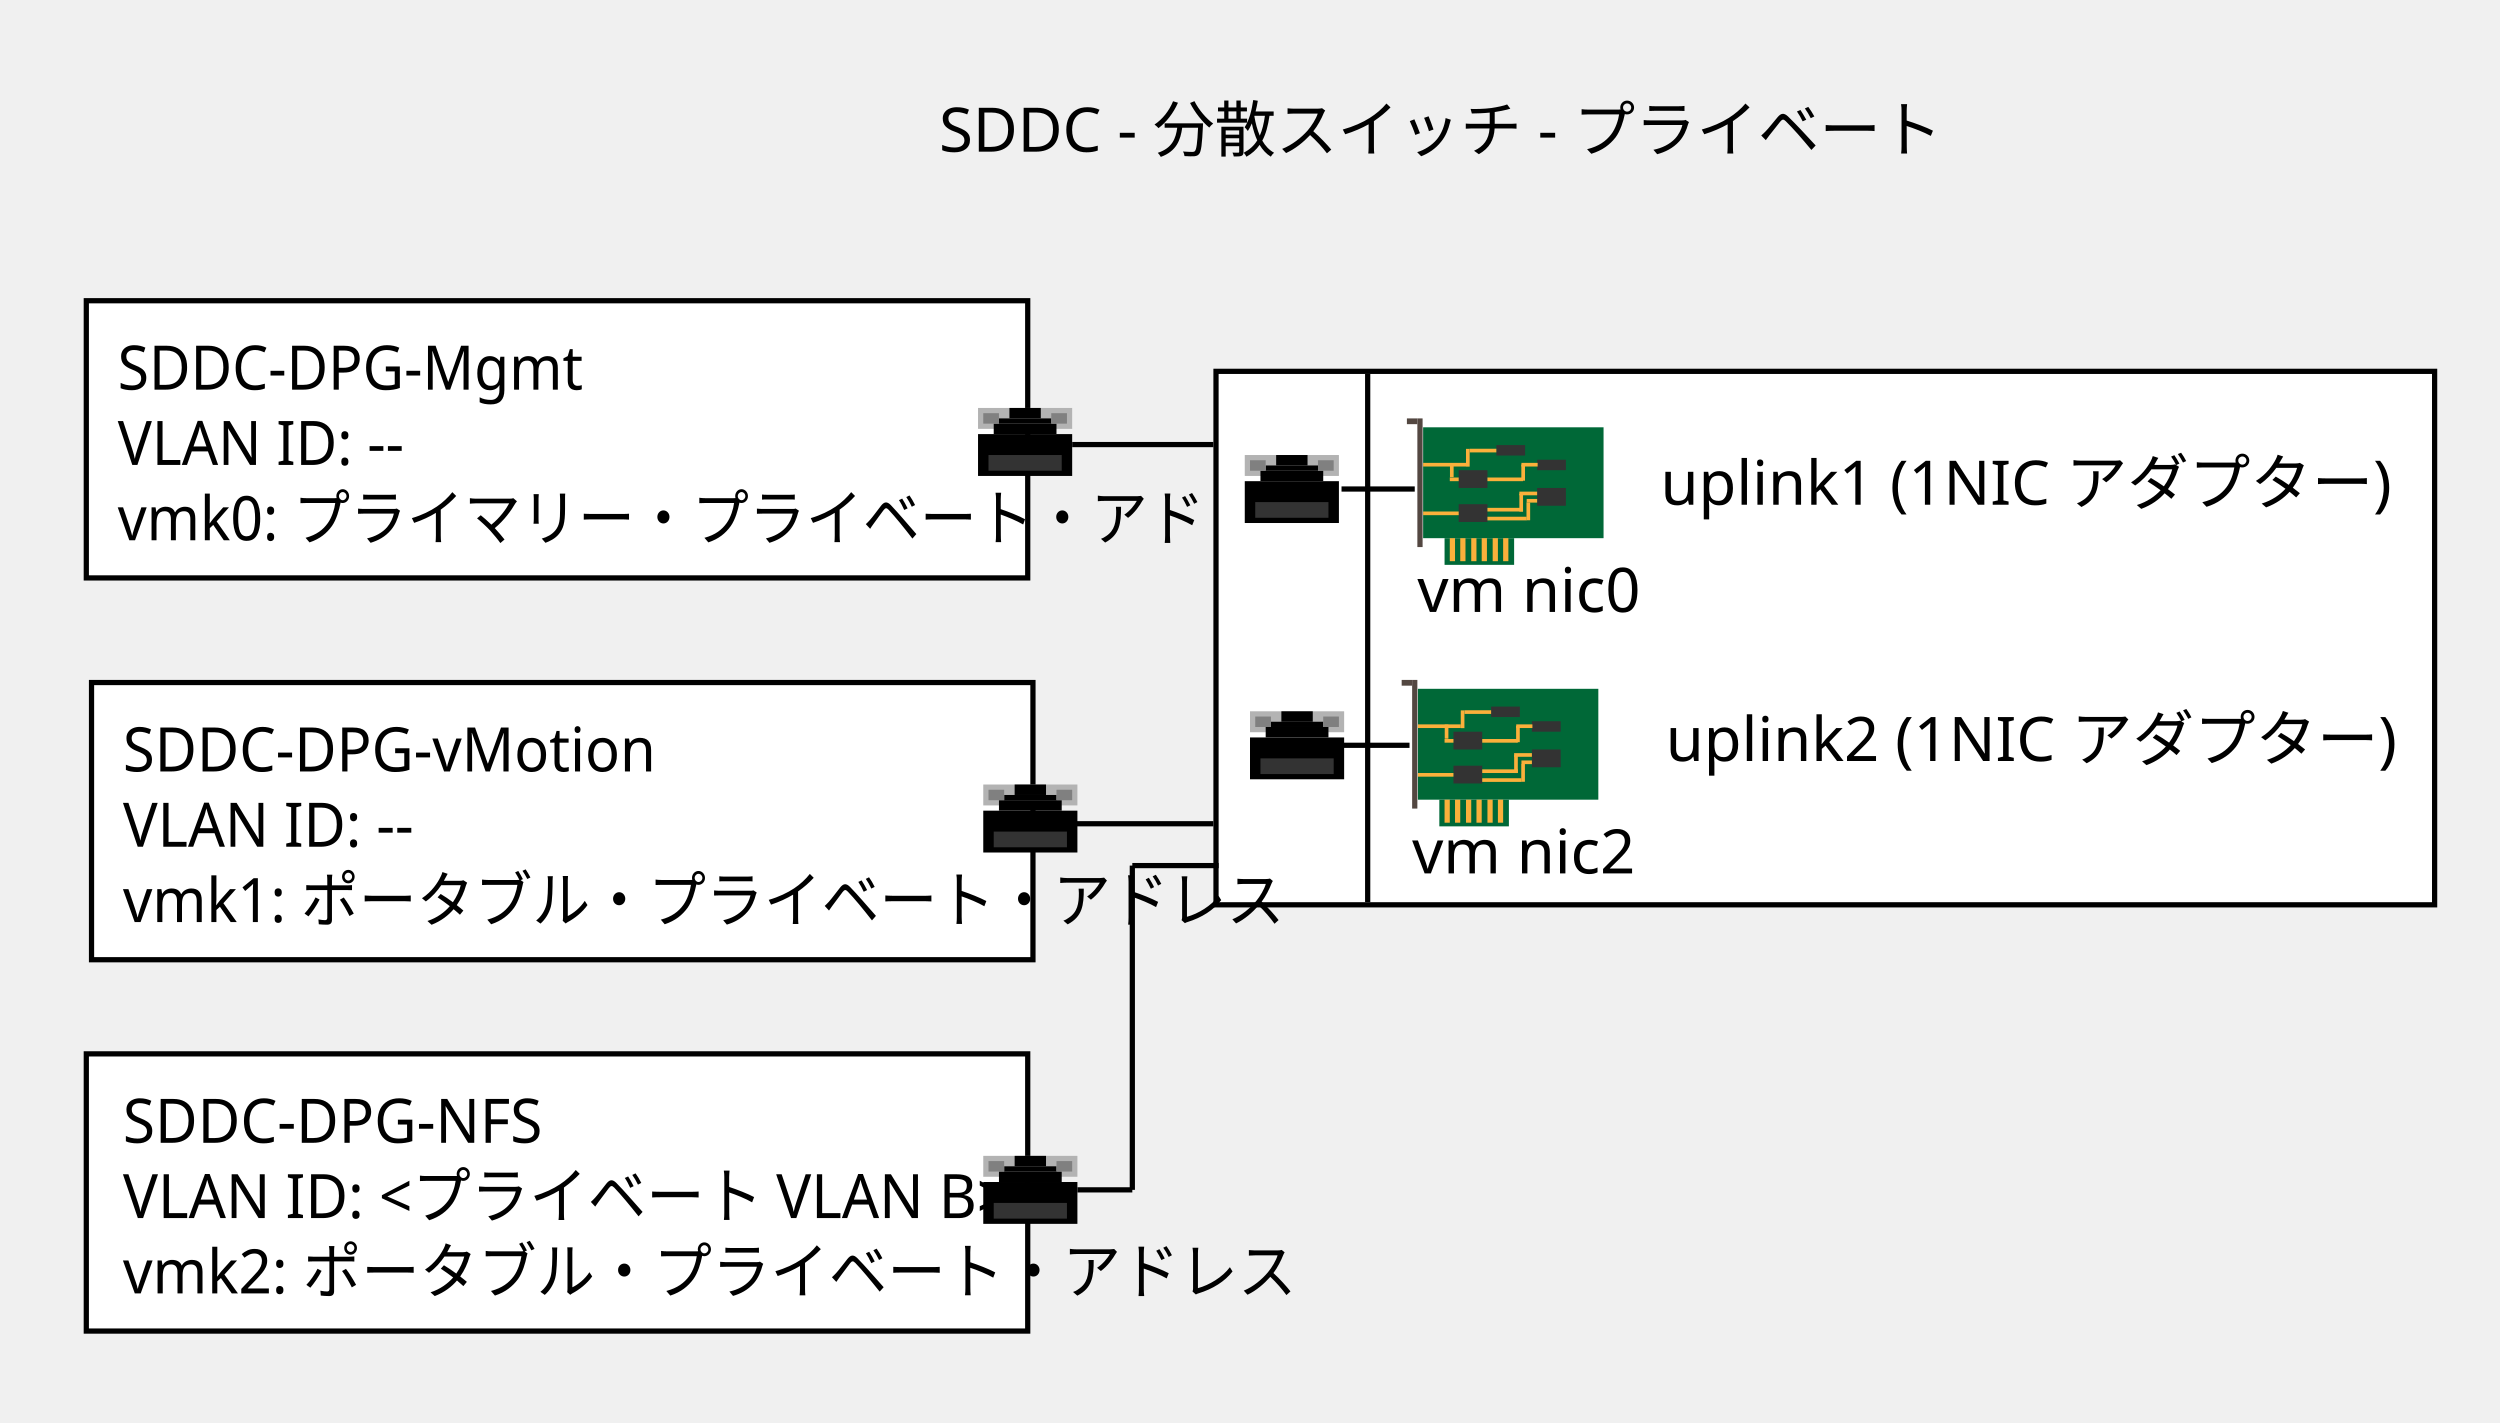
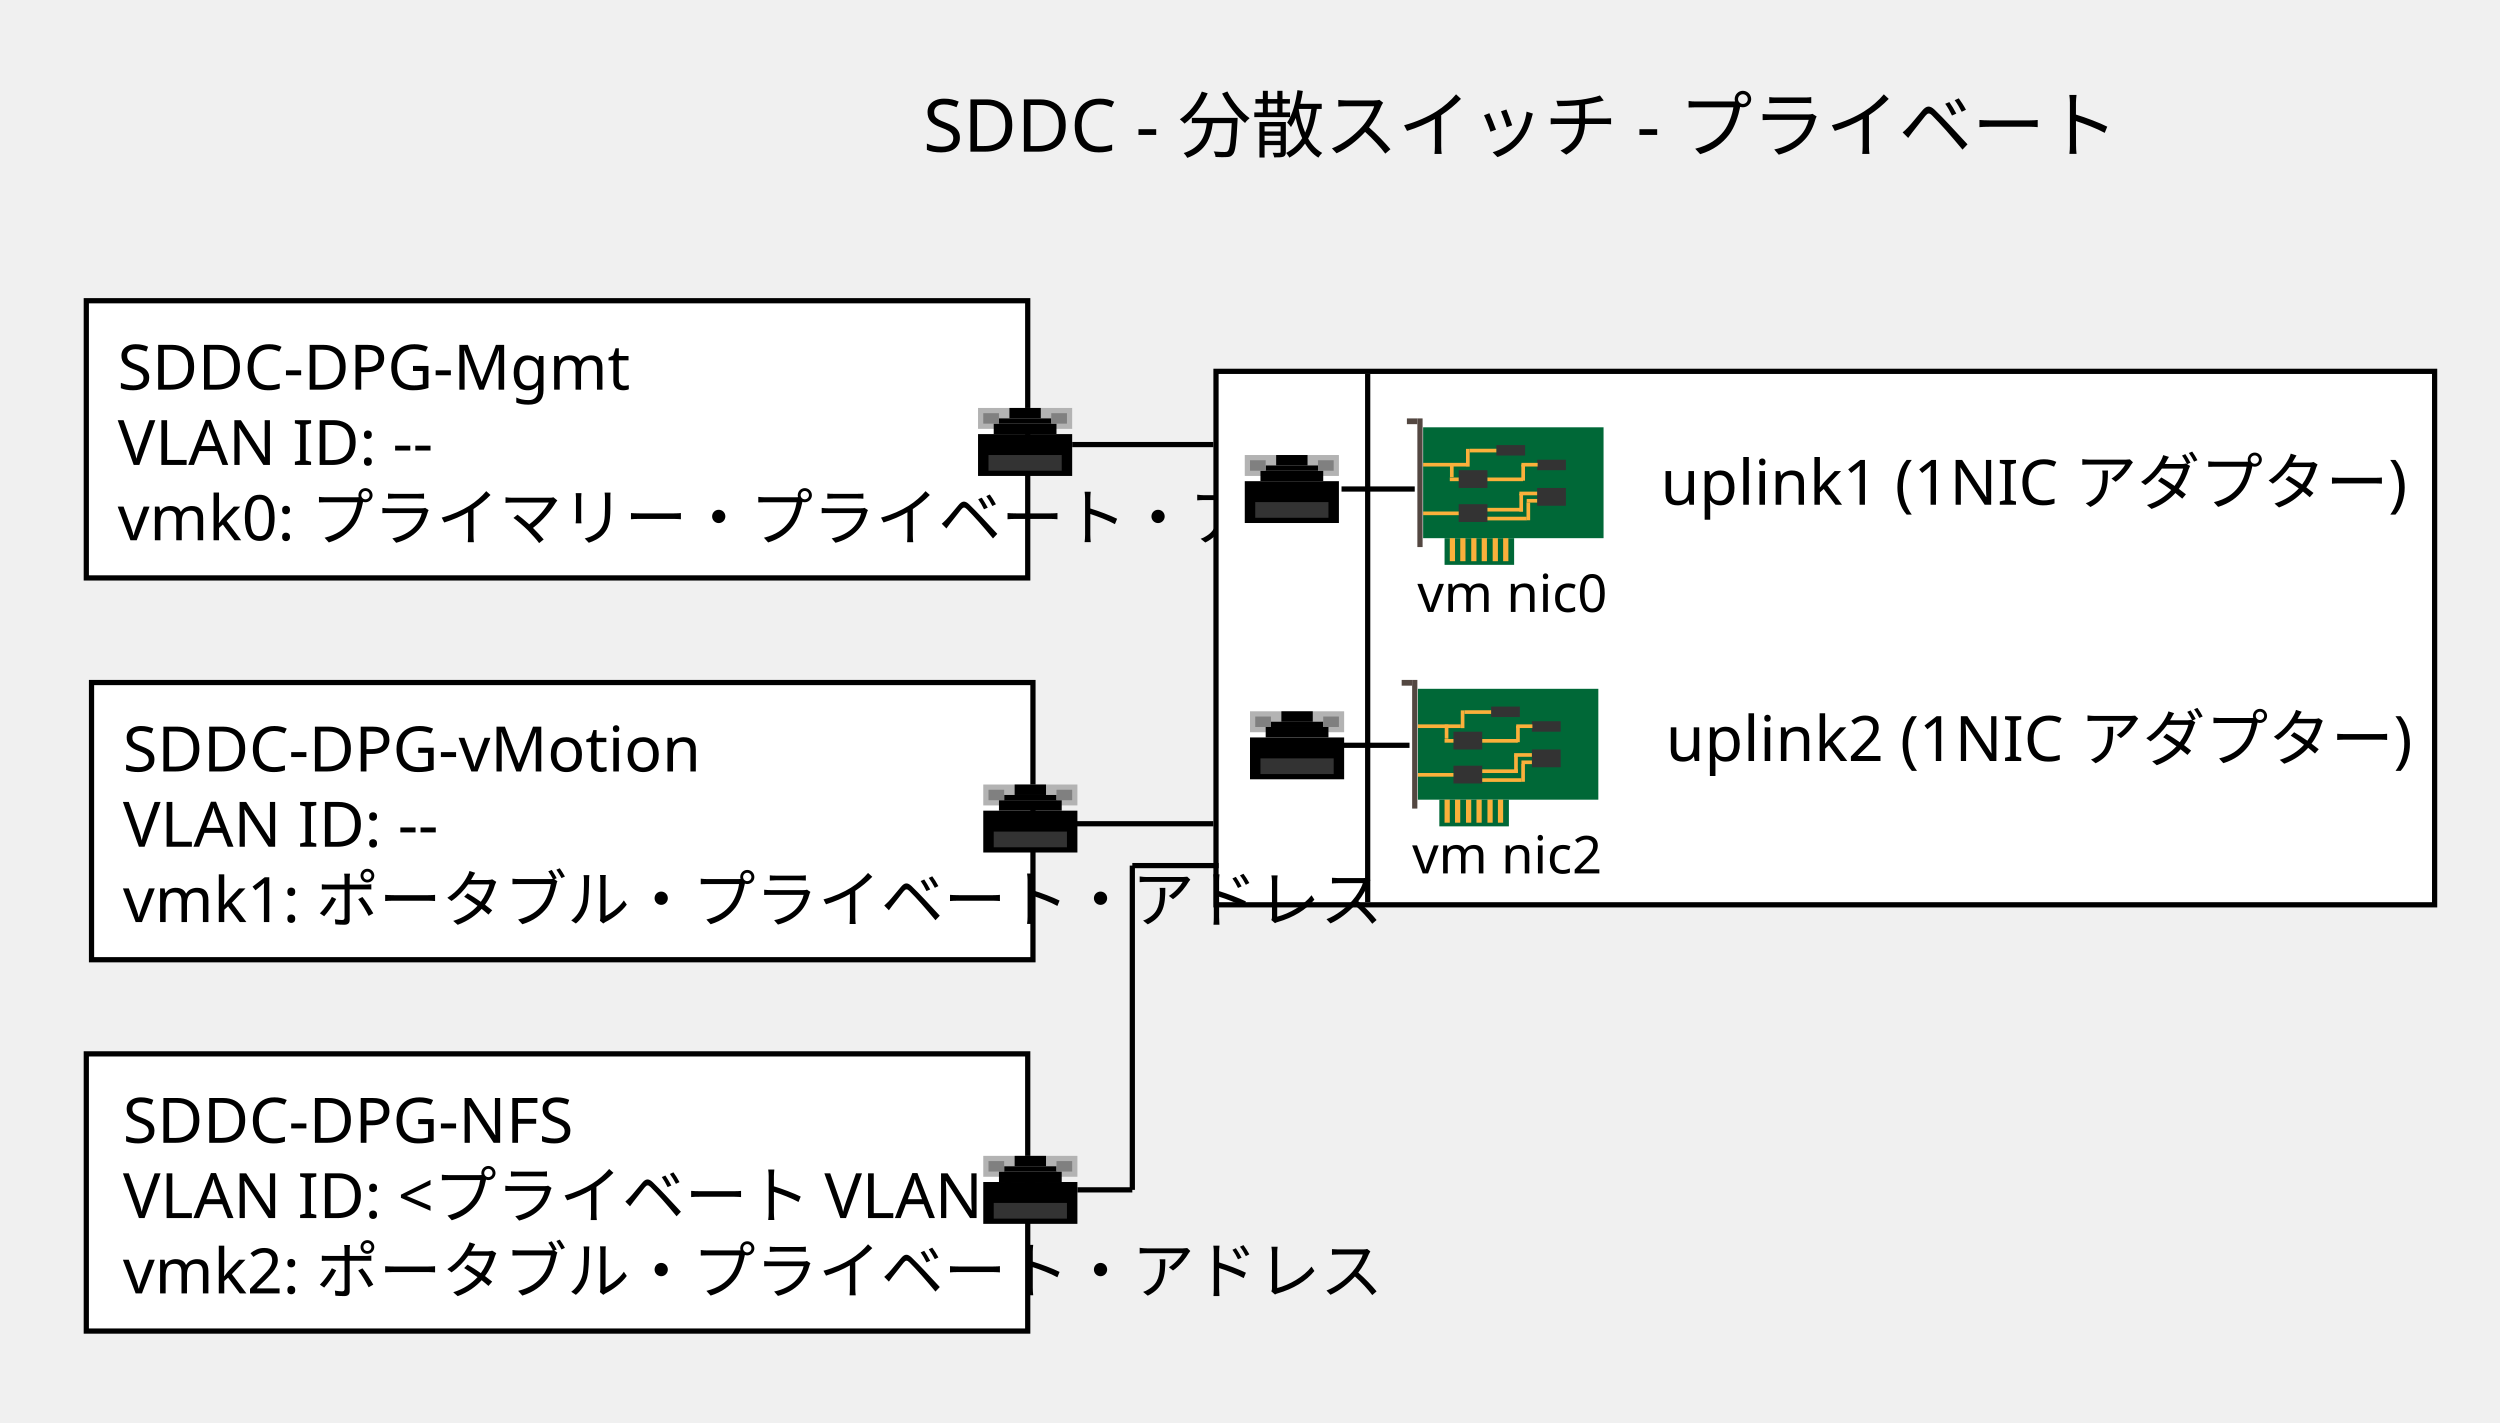
<svg xmlns="http://www.w3.org/2000/svg" version="1.1" id="Layer_1" x="0px" y="0px" viewBox="0 0 478 272" style="enable-background:new 0 0 478 272;" xml:space="preserve">
-   <defs id="defs323" />
-   <style type="text/css" id="style2">
+   <style type="text/css">
	.st0{fill:#FFFFFF;}
	.st1{font-family:'IBMPlexSans';}
	.st2{font-size:12px;}
	.st3{fill:#006837;}
	.st4{fill:#FBB03B;}
	.st5{fill:#534741;}
	.st6{fill:#333333;}
	.st7{font-size:14px;}
	.st8{font-size:10px;}
	.st9{fill:#B3B3B3;}
	.st10{fill:#808080;}
	.st11{fill:none;stroke:#000000;stroke-miterlimit:10;}
</style>
-   <g id="g8">
-     <rect style="fill:#ffffff" id="rect4" height="53" width="180" class="st0" y="57.5" x="16.5" />
-     <path id="path6" d="m 196,58 v 52 H 17 V 58 h 179 m 1,-1 H 16 v 54 h 181 z" />
-   </g>
-   <text id="text16" x="23.378" y="71.734" style="font-style:normal;font-variant:normal;font-weight:normal;font-stretch:normal;font-size:11.314px;font-family:'MS UI Gothic';-inkscape-font-specification:'MS UI Gothic, Normal';font-variant-ligatures:normal;font-variant-caps:normal;font-variant-numeric:normal;font-feature-settings:normal;text-align:start;writing-mode:lr-tb;text-anchor:start;stroke-width:0.963" transform="scale(0.9628773,1.038554)">
-     <tspan style="font-style:normal;font-variant:normal;font-weight:normal;font-stretch:normal;font-size:11.314px;font-family:'MS UI Gothic';-inkscape-font-specification:'MS UI Gothic, Normal';font-variant-ligatures:normal;font-variant-caps:normal;font-variant-numeric:normal;font-feature-settings:normal;text-align:start;writing-mode:lr-tb;text-anchor:start;stroke-width:0.963" id="tspan10" class="st1 st2" y="71.734" x="23.378">SDDC-DPG-Mgmt</tspan>
-     <tspan style="font-style:normal;font-variant:normal;font-weight:normal;font-stretch:normal;font-size:11.314px;font-family:'MS UI Gothic';-inkscape-font-specification:'MS UI Gothic, Normal';font-variant-ligatures:normal;font-variant-caps:normal;font-variant-numeric:normal;font-feature-settings:normal;text-align:start;writing-mode:lr-tb;text-anchor:start;stroke-width:0.963" id="tspan12" class="st1 st2" y="85.6" x="23.378">VLAN ID: --</tspan>
-     <tspan style="font-style:normal;font-variant:normal;font-weight:normal;font-stretch:normal;font-size:11.314px;font-family:'MS UI Gothic';-inkscape-font-specification:'MS UI Gothic, Normal';font-variant-ligatures:normal;font-variant-caps:normal;font-variant-numeric:normal;font-feature-settings:normal;text-align:start;writing-mode:lr-tb;text-anchor:start;stroke-width:0.963" id="tspan14" class="st1 st2" y="99.465" x="23.378">vmk0: プライマリー・プライベート・アドレス</tspan>
-   </text>
-   <g id="g26">
-     <g id="g24">
-       <rect x="232.5" y="71" class="st0" width="233" height="102" id="rect20" />
-       <path d="M465,71.5v101H233v-101H465 M466,70.5H232v103h234V70.5L466,70.5z" id="path22" />
-     </g>
-   </g>
-   <g id="g32">
-     <rect style="fill:#ffffff" id="rect28" height="53" width="180" class="st0" y="130.5" x="17.5" />
-     <path id="path30" d="m 197,131 v 52 H 18 v -52 h 179 m 1,-1 H 17 v 54 h 181 z" />
-   </g>
-   <text id="text40" x="24.229" y="143.109" style="font-style:normal;font-variant:normal;font-weight:normal;font-stretch:normal;font-size:11.4px;font-family:'MS UI Gothic';-inkscape-font-specification:'MS UI Gothic, Normal';font-variant-ligatures:normal;font-variant-caps:normal;font-variant-numeric:normal;font-feature-settings:normal;text-align:start;writing-mode:lr-tb;text-anchor:start;stroke-width:0.97" transform="scale(0.9702295,1.030684)">
-     <tspan style="font-style:normal;font-variant:normal;font-weight:normal;font-stretch:normal;font-size:11.4px;font-family:'MS UI Gothic';-inkscape-font-specification:'MS UI Gothic, Normal';font-variant-ligatures:normal;font-variant-caps:normal;font-variant-numeric:normal;font-feature-settings:normal;text-align:start;writing-mode:lr-tb;text-anchor:start;stroke-width:0.97" id="tspan34" class="st1 st2" y="143.109" x="24.229">SDDC-DPG-vMotion</tspan>
-     <tspan style="font-style:normal;font-variant:normal;font-weight:normal;font-stretch:normal;font-size:11.4px;font-family:'MS UI Gothic';-inkscape-font-specification:'MS UI Gothic, Normal';font-variant-ligatures:normal;font-variant-caps:normal;font-variant-numeric:normal;font-feature-settings:normal;text-align:start;writing-mode:lr-tb;text-anchor:start;stroke-width:0.97" id="tspan36" class="st1 st2" y="157.08" x="24.229">VLAN ID: --</tspan>
-     <tspan style="font-style:normal;font-variant:normal;font-weight:normal;font-stretch:normal;font-size:11.4px;font-family:'MS UI Gothic';-inkscape-font-specification:'MS UI Gothic, Normal';font-variant-ligatures:normal;font-variant-caps:normal;font-variant-numeric:normal;font-feature-settings:normal;text-align:start;writing-mode:lr-tb;text-anchor:start;stroke-width:0.97" id="tspan38" class="st1 st2" y="171.051" x="24.229">vmk1: ポータブル・プライベート・アドレス</tspan>
-   </text>
-   <g id="g48">
-     <rect style="fill:#ffffff" id="rect44" height="53" width="180" class="st0" y="201.5" x="16.5" />
-     <path id="path46" d="m 196,202 v 52 H 17 v -52 h 179 m 1,-1 H 16 v 54 h 181 z" />
-   </g>
-   <text id="text56" x="24.103" y="213.093" style="font-style:normal;font-variant:normal;font-weight:normal;font-stretch:normal;font-size:11.459px;font-family:'MS UI Gothic';-inkscape-font-specification:'MS UI Gothic, Normal';font-variant-ligatures:normal;font-variant-caps:normal;font-variant-numeric:normal;font-feature-settings:normal;text-align:start;writing-mode:lr-tb;text-anchor:start;stroke-width:0.975" transform="scale(0.9752544,1.025373)">
-     <tspan style="font-style:normal;font-variant:normal;font-weight:normal;font-stretch:normal;font-size:11.459px;font-family:'MS UI Gothic';-inkscape-font-specification:'MS UI Gothic, Normal';font-variant-ligatures:normal;font-variant-caps:normal;font-variant-numeric:normal;font-feature-settings:normal;text-align:start;writing-mode:lr-tb;text-anchor:start;stroke-width:0.975" id="tspan50" class="st1 st2" y="213.093" x="24.103">SDDC-DPG-NFS</tspan>
-     <tspan style="font-style:normal;font-variant:normal;font-weight:normal;font-stretch:normal;font-size:11.459px;font-family:'MS UI Gothic';-inkscape-font-specification:'MS UI Gothic, Normal';font-variant-ligatures:normal;font-variant-caps:normal;font-variant-numeric:normal;font-feature-settings:normal;text-align:start;writing-mode:lr-tb;text-anchor:start;stroke-width:0.975" id="tspan52" class="st1 st2" y="227.137" x="24.103">VLAN ID: &lt;プライベート VLAN B&gt;</tspan>
-     <tspan style="font-style:normal;font-variant:normal;font-weight:normal;font-stretch:normal;font-size:11.459px;font-family:'MS UI Gothic';-inkscape-font-specification:'MS UI Gothic, Normal';font-variant-ligatures:normal;font-variant-caps:normal;font-variant-numeric:normal;font-feature-settings:normal;text-align:start;writing-mode:lr-tb;text-anchor:start;stroke-width:0.975" id="tspan54" class="st1 st2" y="241.18" x="24.103">vmk2: ポータブル・プライベート・アドレス</tspan>
-   </text>
-   <g id="g130">
-     <g id="g98">
-       <g id="g86">
-         <g id="g78">
-           <g id="g64">
-             <rect x="272.1" y="81.7" class="st3" width="34.5" height="21.2" id="rect60" />
-             <rect x="276.2" y="102.9" class="st3" width="13.3" height="5.1" id="rect62" />
+   <g>
+     <g>
+       <rect x="16.5" y="57.5" class="st0" width="180" height="53" />
+       <path d="M196,58v52H17V58H196 M197,57H16v54h181V57L197,57z" />
+     </g>
+     <text transform="matrix(1 0 0 1 22.5 74.5)">
+       <tspan x="0" y="0" class="st1 st2">SDDC-DPG-Mgmt</tspan>
+       <tspan x="0" y="14.4" class="st1 st2">VLAN ID: --</tspan>
+       <tspan x="0" y="28.8" class="st1 st2">vmk0: プライマリー・プライベート・アドレス</tspan>
+     </text>
+   </g>
+   <g>
+     <g>
+       <rect x="232.5" y="71" class="st0" width="233" height="102" />
+       <path d="M465,71.5v101H233v-101H465 M466,70.5H232v103h234V70.5L466,70.5z" />
+     </g>
+   </g>
+   <g>
+     <g>
+       <rect x="17.5" y="130.5" class="st0" width="180" height="53" />
+       <path d="M197,131v52H18v-52H197 M198,130H17v54h181V130L198,130z" />
+     </g>
+     <text transform="matrix(1 0 0 1 23.5 147.5)">
+       <tspan x="0" y="0" class="st1 st2">SDDC-DPG-vMotion</tspan>
+       <tspan x="0" y="14.4" class="st1 st2">VLAN ID: --</tspan>
+       <tspan x="0" y="28.8" class="st1 st2">vmk1: ポータブル・プライベート・アドレス</tspan>
+     </text>
+   </g>
+   <g>
+     <g>
+       <rect x="16.5" y="201.5" class="st0" width="180" height="53" />
+       <path d="M196,202v52H17v-52H196 M197,201H16v54h181V201L197,201z" />
+     </g>
+     <text transform="matrix(1 0 0 1 23.5 218.5)">
+       <tspan x="0" y="0" class="st1 st2">SDDC-DPG-NFS</tspan>
+       <tspan x="0" y="14.4" class="st1 st2">VLAN ID: &lt;プライベート VLAN B&gt;</tspan>
+       <tspan x="0" y="28.8" class="st1 st2">vmk2: ポータブル・プライベート・アドレス</tspan>
+     </text>
+   </g>
+   <g>
+     <g>
+       <g>
+         <g>
+           <g>
+             <rect x="272.1" y="81.7" class="st3" width="34.5" height="21.2" />
+             <rect x="276.2" y="102.9" class="st3" width="13.3" height="5.1" />
          </g>
-           <rect x="277.2" y="102.9" class="st4" width="1" height="4.4" id="rect66" />
-           <rect x="279.2" y="102.9" class="st4" width="1" height="4.4" id="rect68" />
-           <rect x="281.3" y="102.9" class="st4" width="1" height="4.4" id="rect70" />
-           <rect x="283.3" y="102.9" class="st4" width="1" height="4.4" id="rect72" />
-           <rect x="285.4" y="102.9" class="st4" width="1" height="4.4" id="rect74" />
-           <rect x="287.4" y="102.9" class="st4" width="1" height="4.4" id="rect76" />
-         </g>
-         <g id="g84">
-           <rect x="271" y="80" class="st5" width="1" height="24.6" id="rect80" />
-           <rect x="269" y="80" class="st5" width="2" height="1.1" id="rect82" />
+           <rect x="277.2" y="102.9" class="st4" width="1" height="4.4" />
+           <rect x="279.2" y="102.9" class="st4" width="1" height="4.4" />
+           <rect x="281.3" y="102.9" class="st4" width="1" height="4.4" />
+           <rect x="283.3" y="102.9" class="st4" width="1" height="4.4" />
+           <rect x="285.4" y="102.9" class="st4" width="1" height="4.4" />
+           <rect x="287.4" y="102.9" class="st4" width="1" height="4.4" />
+         </g>
+         <g>
+           <rect x="271" y="80" class="st5" width="1" height="24.6" />
+           <rect x="269" y="80" class="st5" width="2" height="1.1" />
        </g>
      </g>
-       <rect x="278.9" y="89.9" class="st6" width="5.5" height="3.4" id="rect88" />
-       <rect x="293.9" y="87.9" class="st6" width="5.5" height="2" id="rect90" />
-       <rect x="286.1" y="85.1" class="st6" width="5.5" height="2" id="rect92" />
-       <rect x="278.9" y="96.4" class="st6" width="5.5" height="3.4" id="rect94" />
-       <rect x="293.9" y="93.3" class="st6" width="5.5" height="3.4" id="rect96" />
-     </g>
-     <rect x="272.1" y="97.8" class="st4" width="6.8" height="0.7" id="rect100" />
-     <rect x="272.1" y="88.5" class="st4" width="8.2" height="0.7" id="rect102" />
-     <rect x="281" y="85.8" class="st4" width="5.1" height="0.7" id="rect104" />
-     <rect x="278.9" y="87.2" transform="matrix(6.123234e-17 -1 1 6.123234e-17 193.0976 368.1219)" class="st4" width="3.4" height="0.7" id="rect106" />
-     <rect x="289.7" y="90.1" transform="matrix(6.123234e-17 -1 1 6.123234e-17 200.7805 381.6097)" class="st4" width="3.1" height="0.7" id="rect108" />
-     <rect x="276.2" y="89.6" transform="matrix(6.123234e-17 -1 1 6.123234e-17 187.6341 367.439)" class="st4" width="2.7" height="0.7" id="rect110" />
-     <rect x="289.1" y="95.7" transform="matrix(6.123234e-17 -1 1 6.123234e-17 194.8049 386.9024)" class="st4" width="3.4" height="0.7" id="rect112" />
-     <rect x="290.5" y="97.4" transform="matrix(6.123234e-17 -1 1 6.123234e-17 194.4634 389.9756)" class="st4" width="3.4" height="0.7" id="rect114" />
-     <rect x="277.2" y="91.3" class="st4" width="1.7" height="0.7" id="rect116" />
-     <rect x="284.4" y="98.8" class="st4" width="7.5" height="0.7" id="rect118" />
-     <rect x="284.4" y="97.1" class="st4" width="6.8" height="0.7" id="rect120" />
-     <rect x="290.5" y="94" class="st4" width="3.4" height="0.7" id="rect122" />
-     <rect x="290.9" y="88.5" class="st4" width="3.1" height="0.7" id="rect124" />
-     <rect x="291.9" y="95.4" class="st4" width="2" height="0.7" id="rect126" />
-     <rect x="284.4" y="91.3" class="st4" width="6.8" height="0.7" id="rect128" />
-   </g>
-   <g id="g202">
-     <g id="g170">
-       <g id="g158">
-         <g id="g150">
-           <g id="g136">
-             <rect x="271.1" y="131.7" class="st3" width="34.5" height="21.2" id="rect132" />
-             <rect x="275.2" y="152.9" class="st3" width="13.3" height="5.1" id="rect134" />
+       <rect x="278.9" y="89.9" class="st6" width="5.5" height="3.4" />
+       <rect x="293.9" y="87.9" class="st6" width="5.5" height="2" />
+       <rect x="286.1" y="85.1" class="st6" width="5.5" height="2" />
+       <rect x="278.9" y="96.4" class="st6" width="5.5" height="3.4" />
+       <rect x="293.9" y="93.3" class="st6" width="5.5" height="3.4" />
+     </g>
+     <rect x="272.1" y="97.8" class="st4" width="6.8" height="0.7" />
+     <rect x="272.1" y="88.5" class="st4" width="8.2" height="0.7" />
+     <rect x="281" y="85.8" class="st4" width="5.1" height="0.7" />
+     <rect x="278.9" y="87.2" transform="matrix(6.123234e-17 -1 1 6.123234e-17 193.0976 368.1219)" class="st4" width="3.4" height="0.7" />
+     <rect x="289.7" y="90.1" transform="matrix(6.123234e-17 -1 1 6.123234e-17 200.7805 381.6097)" class="st4" width="3.1" height="0.7" />
+     <rect x="276.2" y="89.6" transform="matrix(6.123234e-17 -1 1 6.123234e-17 187.6341 367.439)" class="st4" width="2.7" height="0.7" />
+     <rect x="289.1" y="95.7" transform="matrix(6.123234e-17 -1 1 6.123234e-17 194.8049 386.9024)" class="st4" width="3.4" height="0.7" />
+     <rect x="290.5" y="97.4" transform="matrix(6.123234e-17 -1 1 6.123234e-17 194.4634 389.9756)" class="st4" width="3.4" height="0.7" />
+     <rect x="277.2" y="91.3" class="st4" width="1.7" height="0.7" />
+     <rect x="284.4" y="98.8" class="st4" width="7.5" height="0.7" />
+     <rect x="284.4" y="97.1" class="st4" width="6.8" height="0.7" />
+     <rect x="290.5" y="94" class="st4" width="3.4" height="0.7" />
+     <rect x="290.9" y="88.5" class="st4" width="3.1" height="0.7" />
+     <rect x="291.9" y="95.4" class="st4" width="2" height="0.7" />
+     <rect x="284.4" y="91.3" class="st4" width="6.8" height="0.7" />
+   </g>
+   <g>
+     <g>
+       <g>
+         <g>
+           <g>
+             <rect x="271.1" y="131.7" class="st3" width="34.5" height="21.2" />
+             <rect x="275.2" y="152.9" class="st3" width="13.3" height="5.1" />
          </g>
-           <rect x="276.2" y="152.9" class="st4" width="1" height="4.4" id="rect138" />
-           <rect x="278.2" y="152.9" class="st4" width="1" height="4.4" id="rect140" />
-           <rect x="280.3" y="152.9" class="st4" width="1" height="4.4" id="rect142" />
-           <rect x="282.3" y="152.9" class="st4" width="1" height="4.4" id="rect144" />
-           <rect x="284.4" y="152.9" class="st4" width="1" height="4.4" id="rect146" />
-           <rect x="286.4" y="152.9" class="st4" width="1" height="4.4" id="rect148" />
-         </g>
-         <g id="g156">
-           <rect x="270" y="130" class="st5" width="1" height="24.6" id="rect152" />
-           <rect x="268" y="130" class="st5" width="2" height="1.1" id="rect154" />
+           <rect x="276.2" y="152.9" class="st4" width="1" height="4.4" />
+           <rect x="278.2" y="152.9" class="st4" width="1" height="4.4" />
+           <rect x="280.3" y="152.9" class="st4" width="1" height="4.4" />
+           <rect x="282.3" y="152.9" class="st4" width="1" height="4.4" />
+           <rect x="284.4" y="152.9" class="st4" width="1" height="4.4" />
+           <rect x="286.4" y="152.9" class="st4" width="1" height="4.4" />
+         </g>
+         <g>
+           <rect x="270" y="130" class="st5" width="1" height="24.6" />
+           <rect x="268" y="130" class="st5" width="2" height="1.1" />
        </g>
      </g>
-       <rect x="277.9" y="139.9" class="st6" width="5.5" height="3.4" id="rect160" />
-       <rect x="292.9" y="137.9" class="st6" width="5.5" height="2" id="rect162" />
-       <rect x="285.1" y="135.1" class="st6" width="5.5" height="2" id="rect164" />
-       <rect x="277.9" y="146.4" class="st6" width="5.5" height="3.4" id="rect166" />
-       <rect x="292.9" y="143.3" class="st6" width="5.5" height="3.4" id="rect168" />
-     </g>
-     <rect x="271.1" y="147.8" class="st4" width="6.8" height="0.7" id="rect172" />
-     <rect x="271.1" y="138.5" class="st4" width="8.2" height="0.7" id="rect174" />
-     <rect x="280" y="135.8" class="st4" width="5.1" height="0.7" id="rect176" />
-     <rect x="277.9" y="137.2" transform="matrix(6.123234e-17 -1 1 6.123234e-17 142.0976 417.1219)" class="st4" width="3.4" height="0.7" id="rect178" />
-     <rect x="288.7" y="140.1" transform="matrix(6.123234e-17 -1 1 6.123234e-17 149.7805 430.6097)" class="st4" width="3.1" height="0.7" id="rect180" />
-     <rect x="275.2" y="139.6" transform="matrix(6.123234e-17 -1 1 6.123234e-17 136.6341 416.439)" class="st4" width="2.7" height="0.7" id="rect182" />
-     <rect x="288.1" y="145.7" transform="matrix(6.123234e-17 -1 1 6.123234e-17 143.8049 435.9024)" class="st4" width="3.4" height="0.7" id="rect184" />
-     <rect x="289.5" y="147.4" transform="matrix(6.123234e-17 -1 1 6.123234e-17 143.4634 438.9756)" class="st4" width="3.4" height="0.7" id="rect186" />
-     <rect x="276.2" y="141.3" class="st4" width="1.7" height="0.7" id="rect188" />
-     <rect x="283.4" y="148.8" class="st4" width="7.5" height="0.7" id="rect190" />
-     <rect x="283.4" y="147.1" class="st4" width="6.8" height="0.7" id="rect192" />
-     <rect x="289.5" y="144" class="st4" width="3.4" height="0.7" id="rect194" />
-     <rect x="289.9" y="138.5" class="st4" width="3.1" height="0.7" id="rect196" />
-     <rect x="290.9" y="145.4" class="st4" width="2" height="0.7" id="rect198" />
-     <rect x="283.4" y="141.3" class="st4" width="6.8" height="0.7" id="rect200" />
-   </g>
-   <text transform="matrix(1 0 0 1 176.5 29)" class="st1 st7" id="text204" style="-inkscape-font-specification:'MS UI Gothic, Normal';font-family:'MS UI Gothic';font-weight:normal;font-style:normal;font-stretch:normal;font-variant:normal;font-size:11.75px;text-anchor:start;text-align:start;writing-mode:lr;font-variant-ligatures:normal;font-variant-caps:normal;font-variant-numeric:normal;font-feature-settings:normal;"> SDDC - 分散スイッチ - プライベート </text>
-   <text transform="matrix(1 0 0 1 317.5 96.5)" class="st1 st2" id="text206" style="-inkscape-font-specification:'MS UI Gothic, Normal';font-family:'MS UI Gothic';font-weight:normal;font-style:normal;font-stretch:normal;font-variant:normal;font-size:11.75px;text-anchor:start;text-align:start;writing-mode:lr;font-variant-ligatures:normal;font-variant-caps:normal;font-variant-numeric:normal;font-feature-settings:normal;">uplink1 (1NIC アダプター)</text>
-   <text transform="matrix(1 0 0 1 318.5 145.5)" class="st1 st2" id="text208" style="-inkscape-font-specification:'MS UI Gothic, Normal';font-family:'MS UI Gothic';font-weight:normal;font-style:normal;font-stretch:normal;font-variant:normal;font-size:11.75px;text-anchor:start;text-align:start;writing-mode:lr;font-variant-ligatures:normal;font-variant-caps:normal;font-variant-numeric:normal;font-feature-settings:normal;">uplink2 (1NIC アダプター)</text>
-   <text transform="matrix(1 0 0 1 271 117)" class="st1 st8" id="text210" style="-inkscape-font-specification:'MS UI Gothic, Normal';font-family:'MS UI Gothic';font-weight:normal;font-style:normal;font-stretch:normal;font-variant:normal;font-size:11.75px;text-anchor:start;text-align:start;writing-mode:lr;font-variant-ligatures:normal;font-variant-caps:normal;font-variant-numeric:normal;font-feature-settings:normal;">vm nic0</text>
-   <text transform="matrix(1 0 0 1 270 167)" class="st1 st8" id="text212" style="-inkscape-font-specification:'MS UI Gothic, Normal';font-family:'MS UI Gothic';font-weight:normal;font-style:normal;font-stretch:normal;font-variant:normal;font-size:11.75px;text-anchor:start;text-align:start;writing-mode:lr;font-variant-ligatures:normal;font-variant-caps:normal;font-variant-numeric:normal;font-feature-settings:normal;">vm nic2</text>
-   <g id="g230">
-     <rect x="238" y="87" class="st9" width="18" height="4" id="rect214" />
-     <rect x="238" y="92" width="18" height="8" id="rect216" />
-     <rect x="241" y="90" width="12" height="2" id="rect218" />
-     <rect x="242" y="89" width="10" height="1" id="rect220" />
-     <rect x="244" y="87" width="6" height="2" id="rect222" />
-     <rect x="240" y="96" class="st6" width="14" height="3" id="rect224" />
-     <rect x="239" y="88" class="st10" width="3" height="2" id="rect226" />
-     <rect x="252" y="88" class="st10" width="3" height="2" id="rect228" />
-   </g>
-   <g id="g248">
-     <rect x="187" y="78" class="st9" width="18" height="4" id="rect232" />
-     <rect x="187" y="83" width="18" height="8" id="rect234" />
-     <rect x="190" y="81" width="12" height="2" id="rect236" />
-     <rect x="191" y="80" width="10" height="1" id="rect238" />
-     <rect x="193" y="78" width="6" height="2" id="rect240" />
-     <rect x="189" y="87" class="st6" width="14" height="3" id="rect242" />
-     <rect x="188" y="79" class="st10" width="3" height="2" id="rect244" />
-     <rect x="201" y="79" class="st10" width="3" height="2" id="rect246" />
-   </g>
-   <g id="g266">
-     <rect x="239" y="136" class="st9" width="18" height="4" id="rect250" />
-     <rect x="239" y="141" width="18" height="8" id="rect252" />
-     <rect x="242" y="139" width="12" height="2" id="rect254" />
-     <rect x="243" y="138" width="10" height="1" id="rect256" />
-     <rect x="245" y="136" width="6" height="2" id="rect258" />
-     <rect x="241" y="145" class="st6" width="14" height="3" id="rect260" />
-     <rect x="240" y="137" class="st10" width="3" height="2" id="rect262" />
-     <rect x="253" y="137" class="st10" width="3" height="2" id="rect264" />
-   </g>
-   <g id="g284">
-     <rect x="188" y="150" class="st9" width="18" height="4" id="rect268" />
-     <rect x="188" y="155" width="18" height="8" id="rect270" />
-     <rect x="191" y="153" width="12" height="2" id="rect272" />
-     <rect x="192" y="152" width="10" height="1" id="rect274" />
-     <rect x="194" y="150" width="6" height="2" id="rect276" />
-     <rect x="190" y="159" class="st6" width="14" height="3" id="rect278" />
-     <rect x="189" y="151" class="st10" width="3" height="2" id="rect280" />
-     <rect x="202" y="151" class="st10" width="3" height="2" id="rect282" />
-   </g>
-   <g id="g302">
-     <rect x="188" y="221" class="st9" width="18" height="4" id="rect286" />
-     <rect x="188" y="226" width="18" height="8" id="rect288" />
-     <rect x="191" y="224" width="12" height="2" id="rect290" />
-     <rect x="192" y="223" width="10" height="1" id="rect292" />
-     <rect x="194" y="221" width="6" height="2" id="rect294" />
-     <rect x="190" y="230" class="st6" width="14" height="3" id="rect296" />
-     <rect x="189" y="222" class="st10" width="3" height="2" id="rect298" />
-     <rect x="202" y="222" class="st10" width="3" height="2" id="rect300" />
-   </g>
-   <line class="st11" x1="205" y1="85" x2="232" y2="85" id="line304" />
-   <line class="st11" x1="205" y1="157.5" x2="232" y2="157.5" id="line306" />
-   <line class="st11" x1="206" y1="227.5" x2="216.5" y2="227.5" id="line308" />
-   <line class="st11" x1="256.5" y1="93.5" x2="270.5" y2="93.5" id="line310" />
-   <line class="st11" x1="256.5" y1="142.5" x2="269.5" y2="142.5" id="line312" />
-   <line class="st11" x1="261.5" y1="71.5" x2="261.5" y2="172.5" id="line314" />
-   <line class="st11" x1="216.5" y1="165.5" x2="216.5" y2="227.5" id="line316" />
-   <line class="st11" x1="233" y1="165.5" x2="216.5" y2="165.5" id="line318" />
+       <rect x="277.9" y="139.9" class="st6" width="5.5" height="3.4" />
+       <rect x="292.9" y="137.9" class="st6" width="5.5" height="2" />
+       <rect x="285.1" y="135.1" class="st6" width="5.5" height="2" />
+       <rect x="277.9" y="146.4" class="st6" width="5.5" height="3.4" />
+       <rect x="292.9" y="143.3" class="st6" width="5.5" height="3.4" />
+     </g>
+     <rect x="271.1" y="147.8" class="st4" width="6.8" height="0.7" />
+     <rect x="271.1" y="138.5" class="st4" width="8.2" height="0.7" />
+     <rect x="280" y="135.8" class="st4" width="5.1" height="0.7" />
+     <rect x="277.9" y="137.2" transform="matrix(6.123234e-17 -1 1 6.123234e-17 142.0976 417.1219)" class="st4" width="3.4" height="0.7" />
+     <rect x="288.7" y="140.1" transform="matrix(6.123234e-17 -1 1 6.123234e-17 149.7805 430.6097)" class="st4" width="3.1" height="0.7" />
+     <rect x="275.2" y="139.6" transform="matrix(6.123234e-17 -1 1 6.123234e-17 136.6341 416.439)" class="st4" width="2.7" height="0.7" />
+     <rect x="288.1" y="145.7" transform="matrix(6.123234e-17 -1 1 6.123234e-17 143.8049 435.9024)" class="st4" width="3.4" height="0.7" />
+     <rect x="289.5" y="147.4" transform="matrix(6.123234e-17 -1 1 6.123234e-17 143.4634 438.9756)" class="st4" width="3.4" height="0.7" />
+     <rect x="276.2" y="141.3" class="st4" width="1.7" height="0.7" />
+     <rect x="283.4" y="148.8" class="st4" width="7.5" height="0.7" />
+     <rect x="283.4" y="147.1" class="st4" width="6.8" height="0.7" />
+     <rect x="289.5" y="144" class="st4" width="3.4" height="0.7" />
+     <rect x="289.9" y="138.5" class="st4" width="3.1" height="0.7" />
+     <rect x="290.9" y="145.4" class="st4" width="2" height="0.7" />
+     <rect x="283.4" y="141.3" class="st4" width="6.8" height="0.7" />
+   </g>
+   <text transform="matrix(1 0 0 1 176.5 29)" class="st1 st7">SDDC - 分散スイッチ - プライベート</text>
+   <text transform="matrix(1 0 0 1 317.5 96.5)" class="st1 st2">uplink1 (1NIC アダプター)</text>
+   <text transform="matrix(1 0 0 1 318.5 145.5)" class="st1 st2">uplink2 (1NIC アダプター)</text>
+   <text transform="matrix(1 0 0 1 271 117)" class="st1 st8">vm nic0</text>
+   <text transform="matrix(1 0 0 1 270 167)" class="st1 st8">vm nic2</text>
+   <g>
+     <rect x="238" y="87" class="st9" width="18" height="4" />
+     <rect x="238" y="92" width="18" height="8" />
+     <rect x="241" y="90" width="12" height="2" />
+     <rect x="242" y="89" width="10" height="1" />
+     <rect x="244" y="87" width="6" height="2" />
+     <rect x="240" y="96" class="st6" width="14" height="3" />
+     <rect x="239" y="88" class="st10" width="3" height="2" />
+     <rect x="252" y="88" class="st10" width="3" height="2" />
+   </g>
+   <g>
+     <rect x="187" y="78" class="st9" width="18" height="4" />
+     <rect x="187" y="83" width="18" height="8" />
+     <rect x="190" y="81" width="12" height="2" />
+     <rect x="191" y="80" width="10" height="1" />
+     <rect x="193" y="78" width="6" height="2" />
+     <rect x="189" y="87" class="st6" width="14" height="3" />
+     <rect x="188" y="79" class="st10" width="3" height="2" />
+     <rect x="201" y="79" class="st10" width="3" height="2" />
+   </g>
+   <g>
+     <rect x="239" y="136" class="st9" width="18" height="4" />
+     <rect x="239" y="141" width="18" height="8" />
+     <rect x="242" y="139" width="12" height="2" />
+     <rect x="243" y="138" width="10" height="1" />
+     <rect x="245" y="136" width="6" height="2" />
+     <rect x="241" y="145" class="st6" width="14" height="3" />
+     <rect x="240" y="137" class="st10" width="3" height="2" />
+     <rect x="253" y="137" class="st10" width="3" height="2" />
+   </g>
+   <g>
+     <rect x="188" y="150" class="st9" width="18" height="4" />
+     <rect x="188" y="155" width="18" height="8" />
+     <rect x="191" y="153" width="12" height="2" />
+     <rect x="192" y="152" width="10" height="1" />
+     <rect x="194" y="150" width="6" height="2" />
+     <rect x="190" y="159" class="st6" width="14" height="3" />
+     <rect x="189" y="151" class="st10" width="3" height="2" />
+     <rect x="202" y="151" class="st10" width="3" height="2" />
+   </g>
+   <g>
+     <rect x="188" y="221" class="st9" width="18" height="4" />
+     <rect x="188" y="226" width="18" height="8" />
+     <rect x="191" y="224" width="12" height="2" />
+     <rect x="192" y="223" width="10" height="1" />
+     <rect x="194" y="221" width="6" height="2" />
+     <rect x="190" y="230" class="st6" width="14" height="3" />
+     <rect x="189" y="222" class="st10" width="3" height="2" />
+     <rect x="202" y="222" class="st10" width="3" height="2" />
+   </g>
+   <line class="st11" x1="205" y1="85" x2="232" y2="85" />
+   <line class="st11" x1="205" y1="157.5" x2="232" y2="157.5" />
+   <line class="st11" x1="206" y1="227.5" x2="216.5" y2="227.5" />
+   <line class="st11" x1="256.5" y1="93.5" x2="270.5" y2="93.5" />
+   <line class="st11" x1="256.5" y1="142.5" x2="269.5" y2="142.5" />
+   <line class="st11" x1="261.5" y1="71.5" x2="261.5" y2="172.5" />
+   <line class="st11" x1="216.5" y1="165.5" x2="216.5" y2="227.5" />
+   <line class="st11" x1="233" y1="165.5" x2="216.5" y2="165.5" />
</svg>
